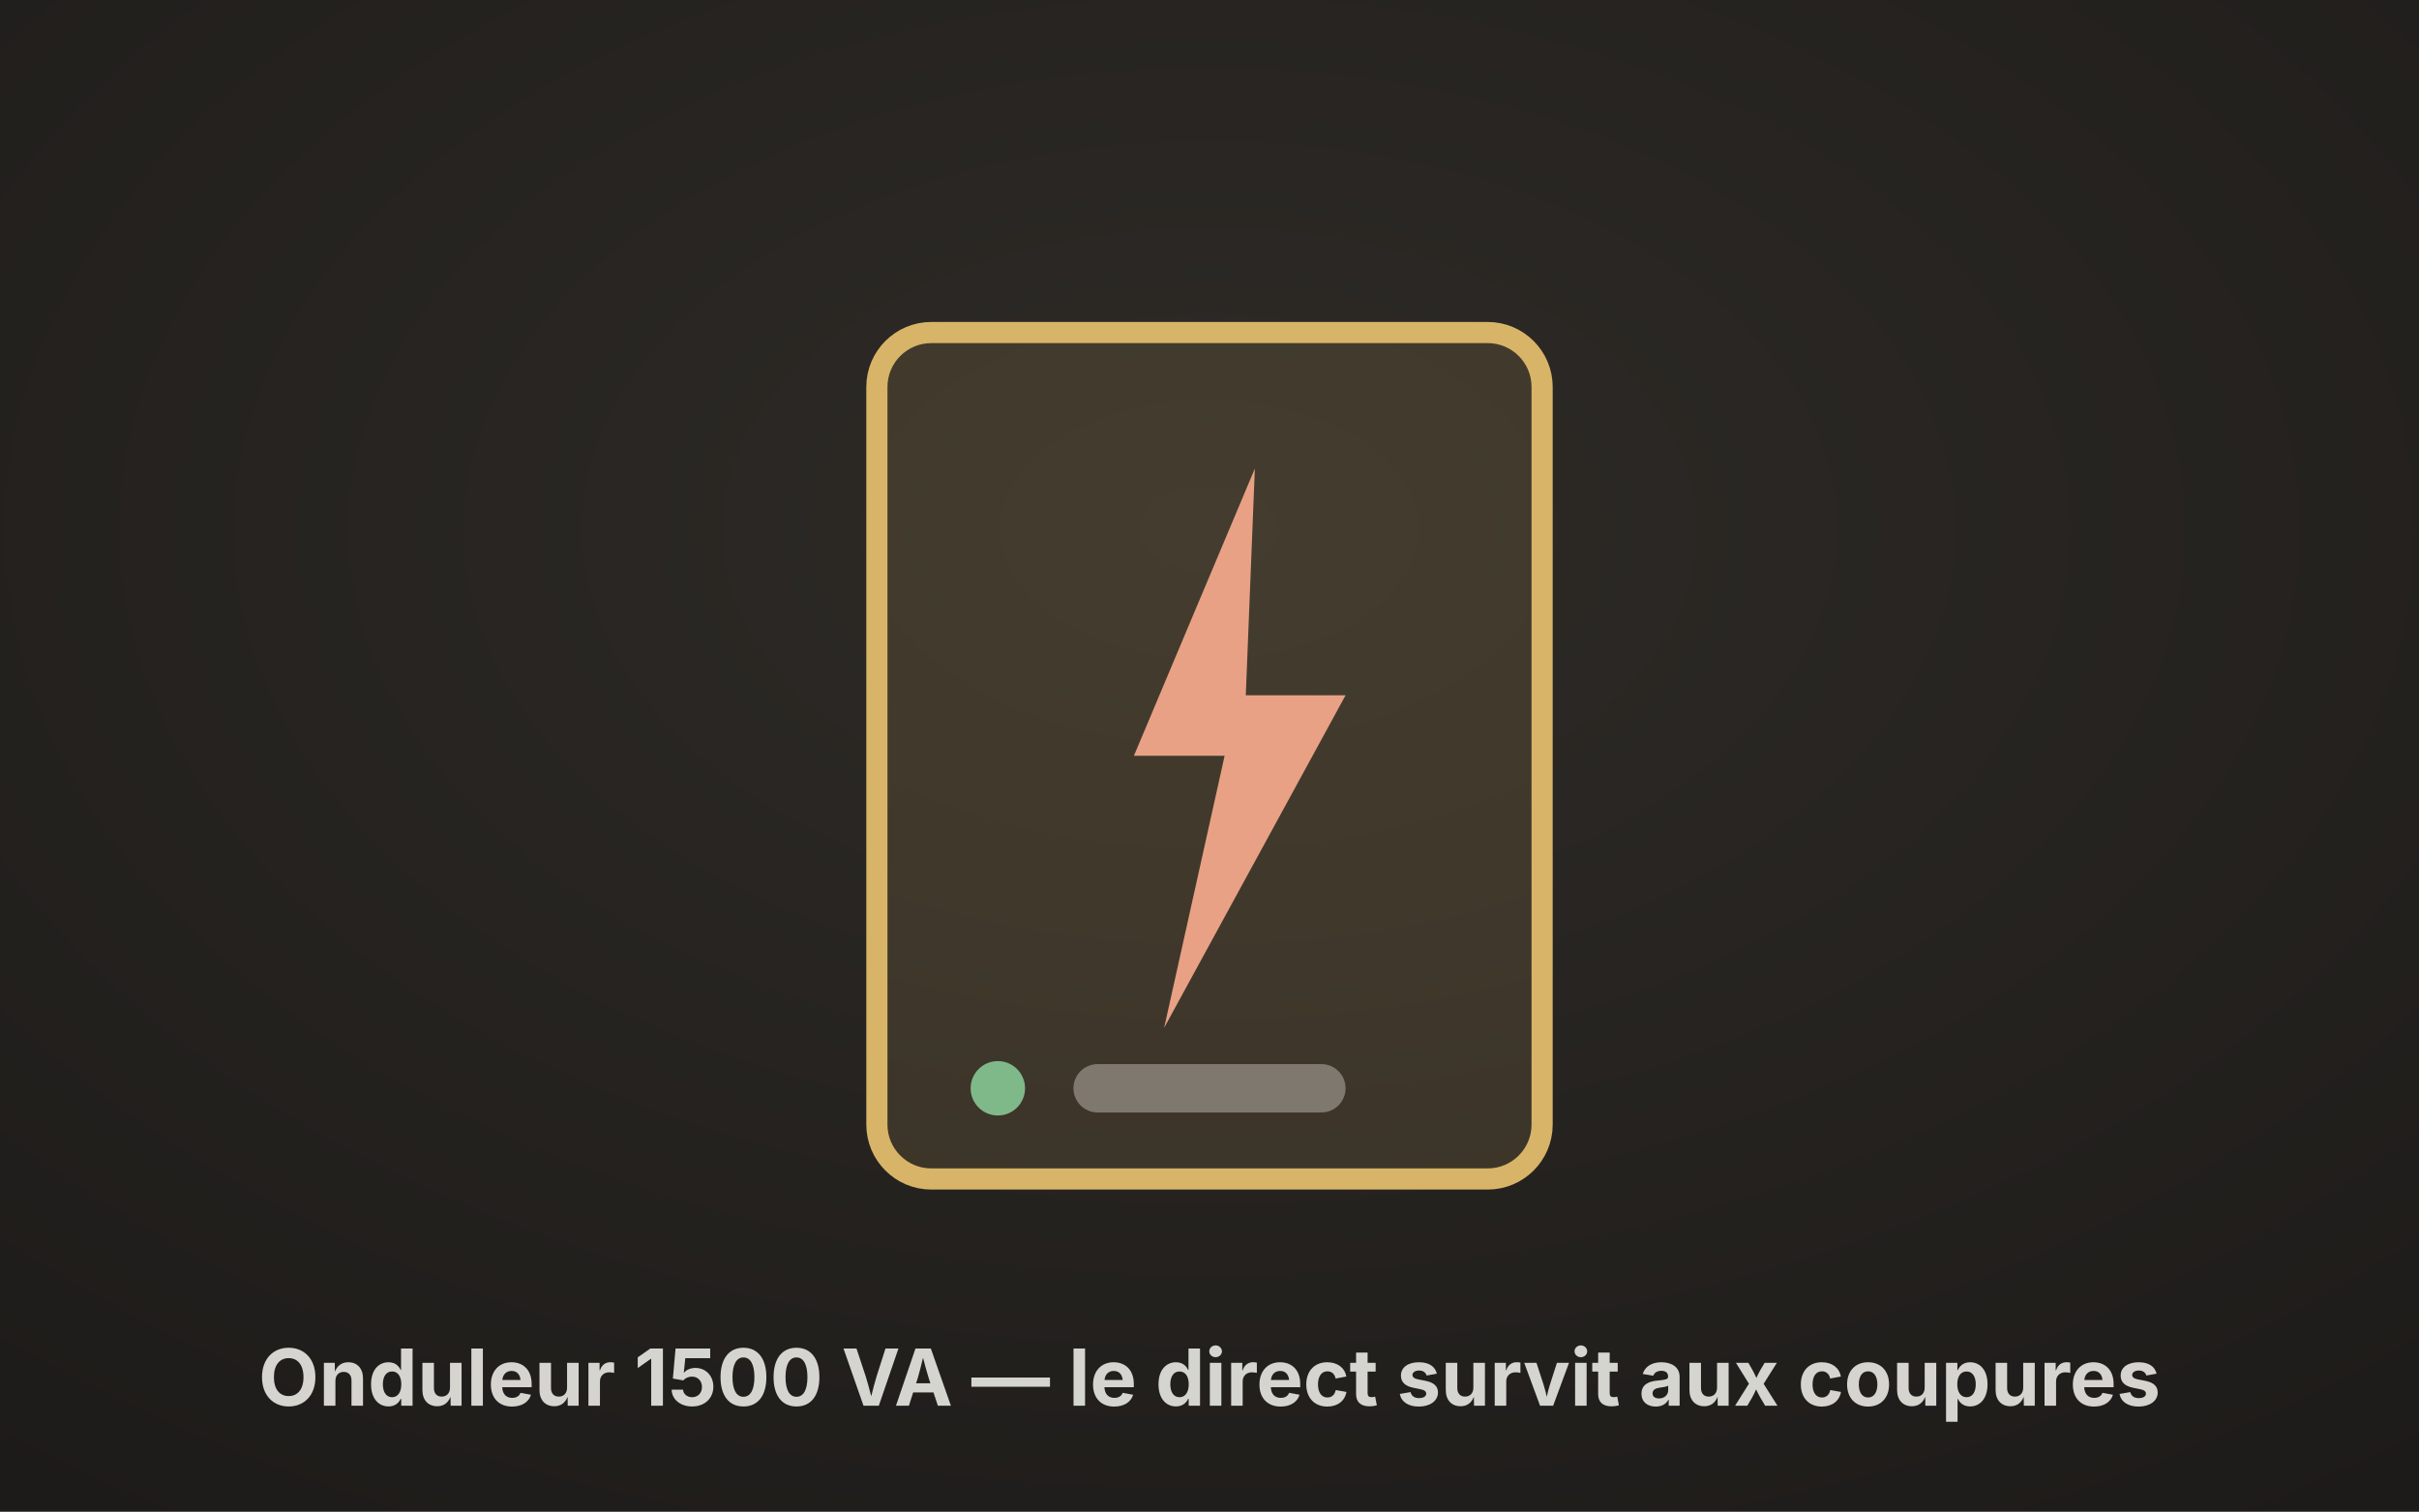
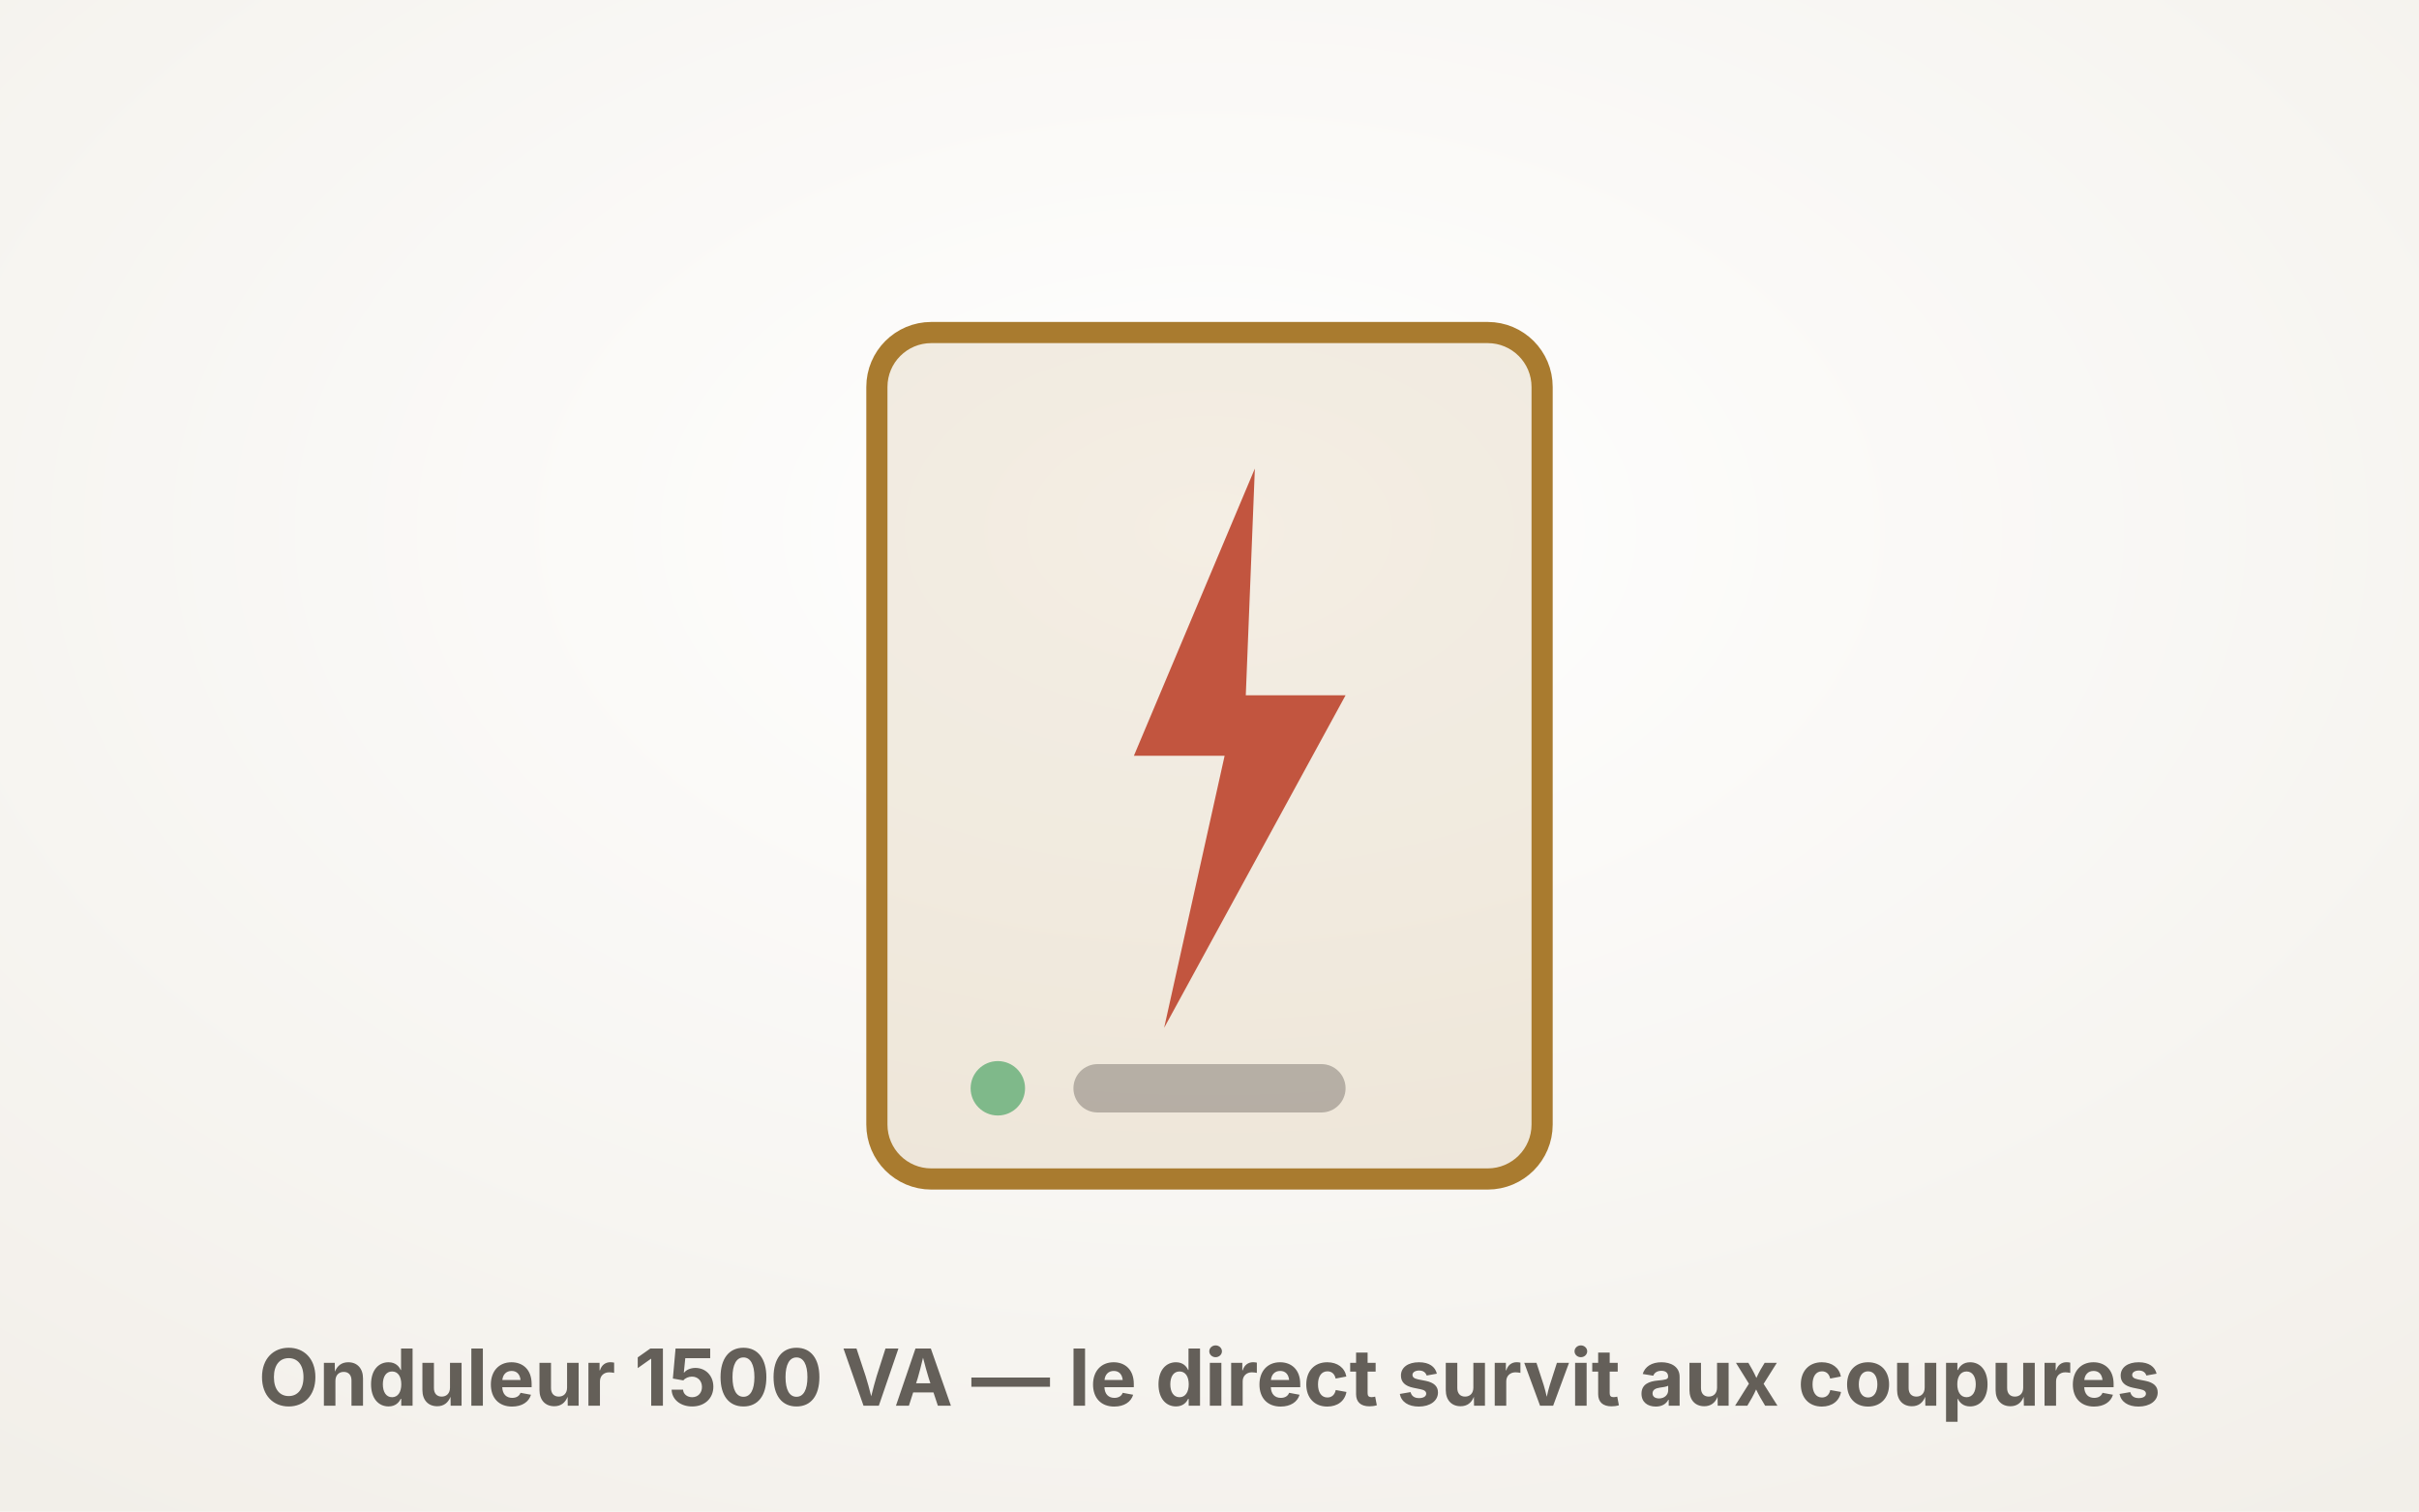
<svg xmlns="http://www.w3.org/2000/svg" viewBox="0 0 800 500">
-   <rect width="800" height="500" fill="#1d1b19" />
+   <rect width="800" height="500" fill="#f2efe9" />
  <rect width="800" height="500" fill="url(#g)" />
  <defs>
    <radialGradient id="g" cx="50%" cy="35%" r="80%">
-       <stop offset="0%" stop-color="#2e2b27" />
-       <stop offset="100%" stop-color="#1d1b19" />
+       <stop offset="0%" stop-color="#ffffff" />
+       <stop offset="100%" stop-color="#f2efe9" />
    </radialGradient>
  </defs>
  <g>
-     <rect x="290" y="110" width="220" height="280" rx="18" fill="#d8b468" fill-opacity="0.13" stroke="#d8b468" stroke-width="7" />
-     <path d="M 415 155 L 375 250 L 405 250 L 385 340 L 445 230 L 412 230 Z" fill="#e8a184" />
+     <rect x="290" y="110" width="220" height="280" rx="18" fill="#a97b2f" fill-opacity="0.13" stroke="#a97b2f" stroke-width="7" />
+     <path d="M 415 155 L 375 250 L 405 250 L 385 340 L 445 230 L 412 230 Z" fill="#c2553f" />
    <circle cx="330" cy="360" r="9" fill="#7fb98a" />
-     <rect x="355" y="352" width="90" height="16" rx="8" fill="#f5f4ee" opacity="0.35" />
+     <rect x="355" y="352" width="90" height="16" rx="8" fill="#4a453e" opacity="0.35" />
  </g>
-   <g fill="#f5f4ee" font-family="Inter,system-ui" text-anchor="middle">
+   <g fill="#4a453e" font-family="Inter,system-ui" text-anchor="middle">
    <text x="400" y="465" font-size="26" font-weight="700" opacity="0.85">Onduleur 1500 VA — le direct survit aux coupures</text>
  </g>
</svg>
